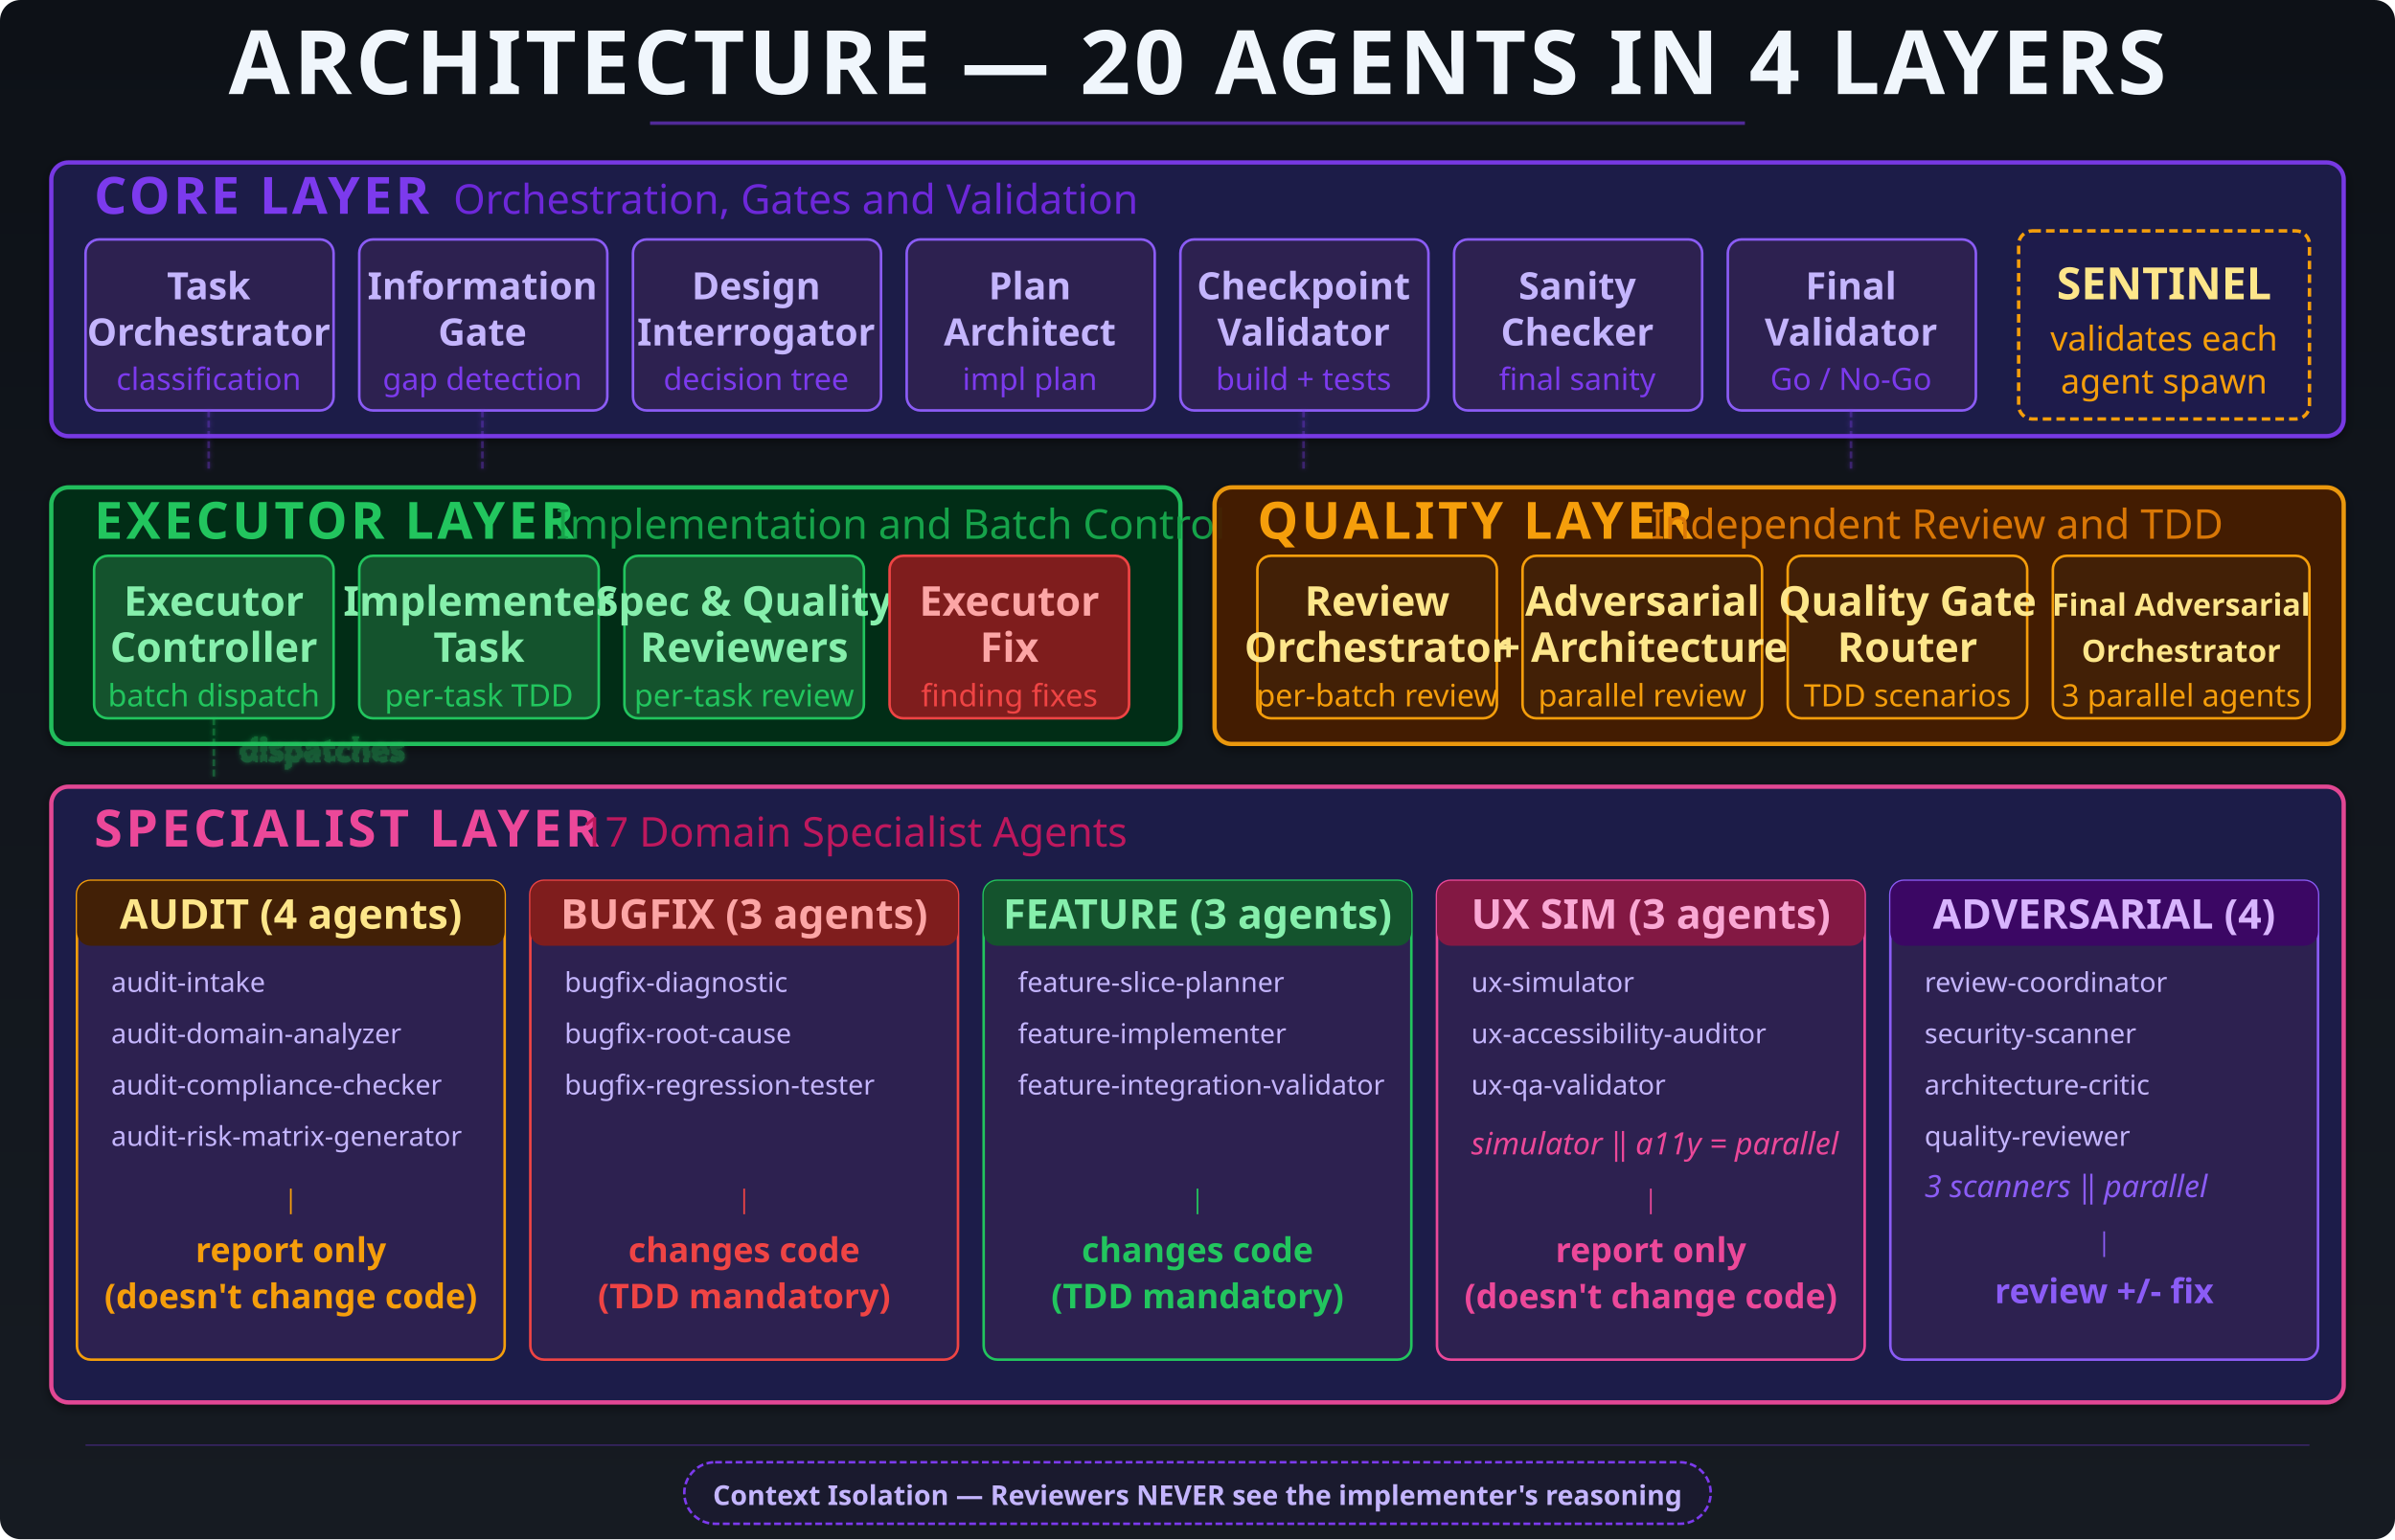
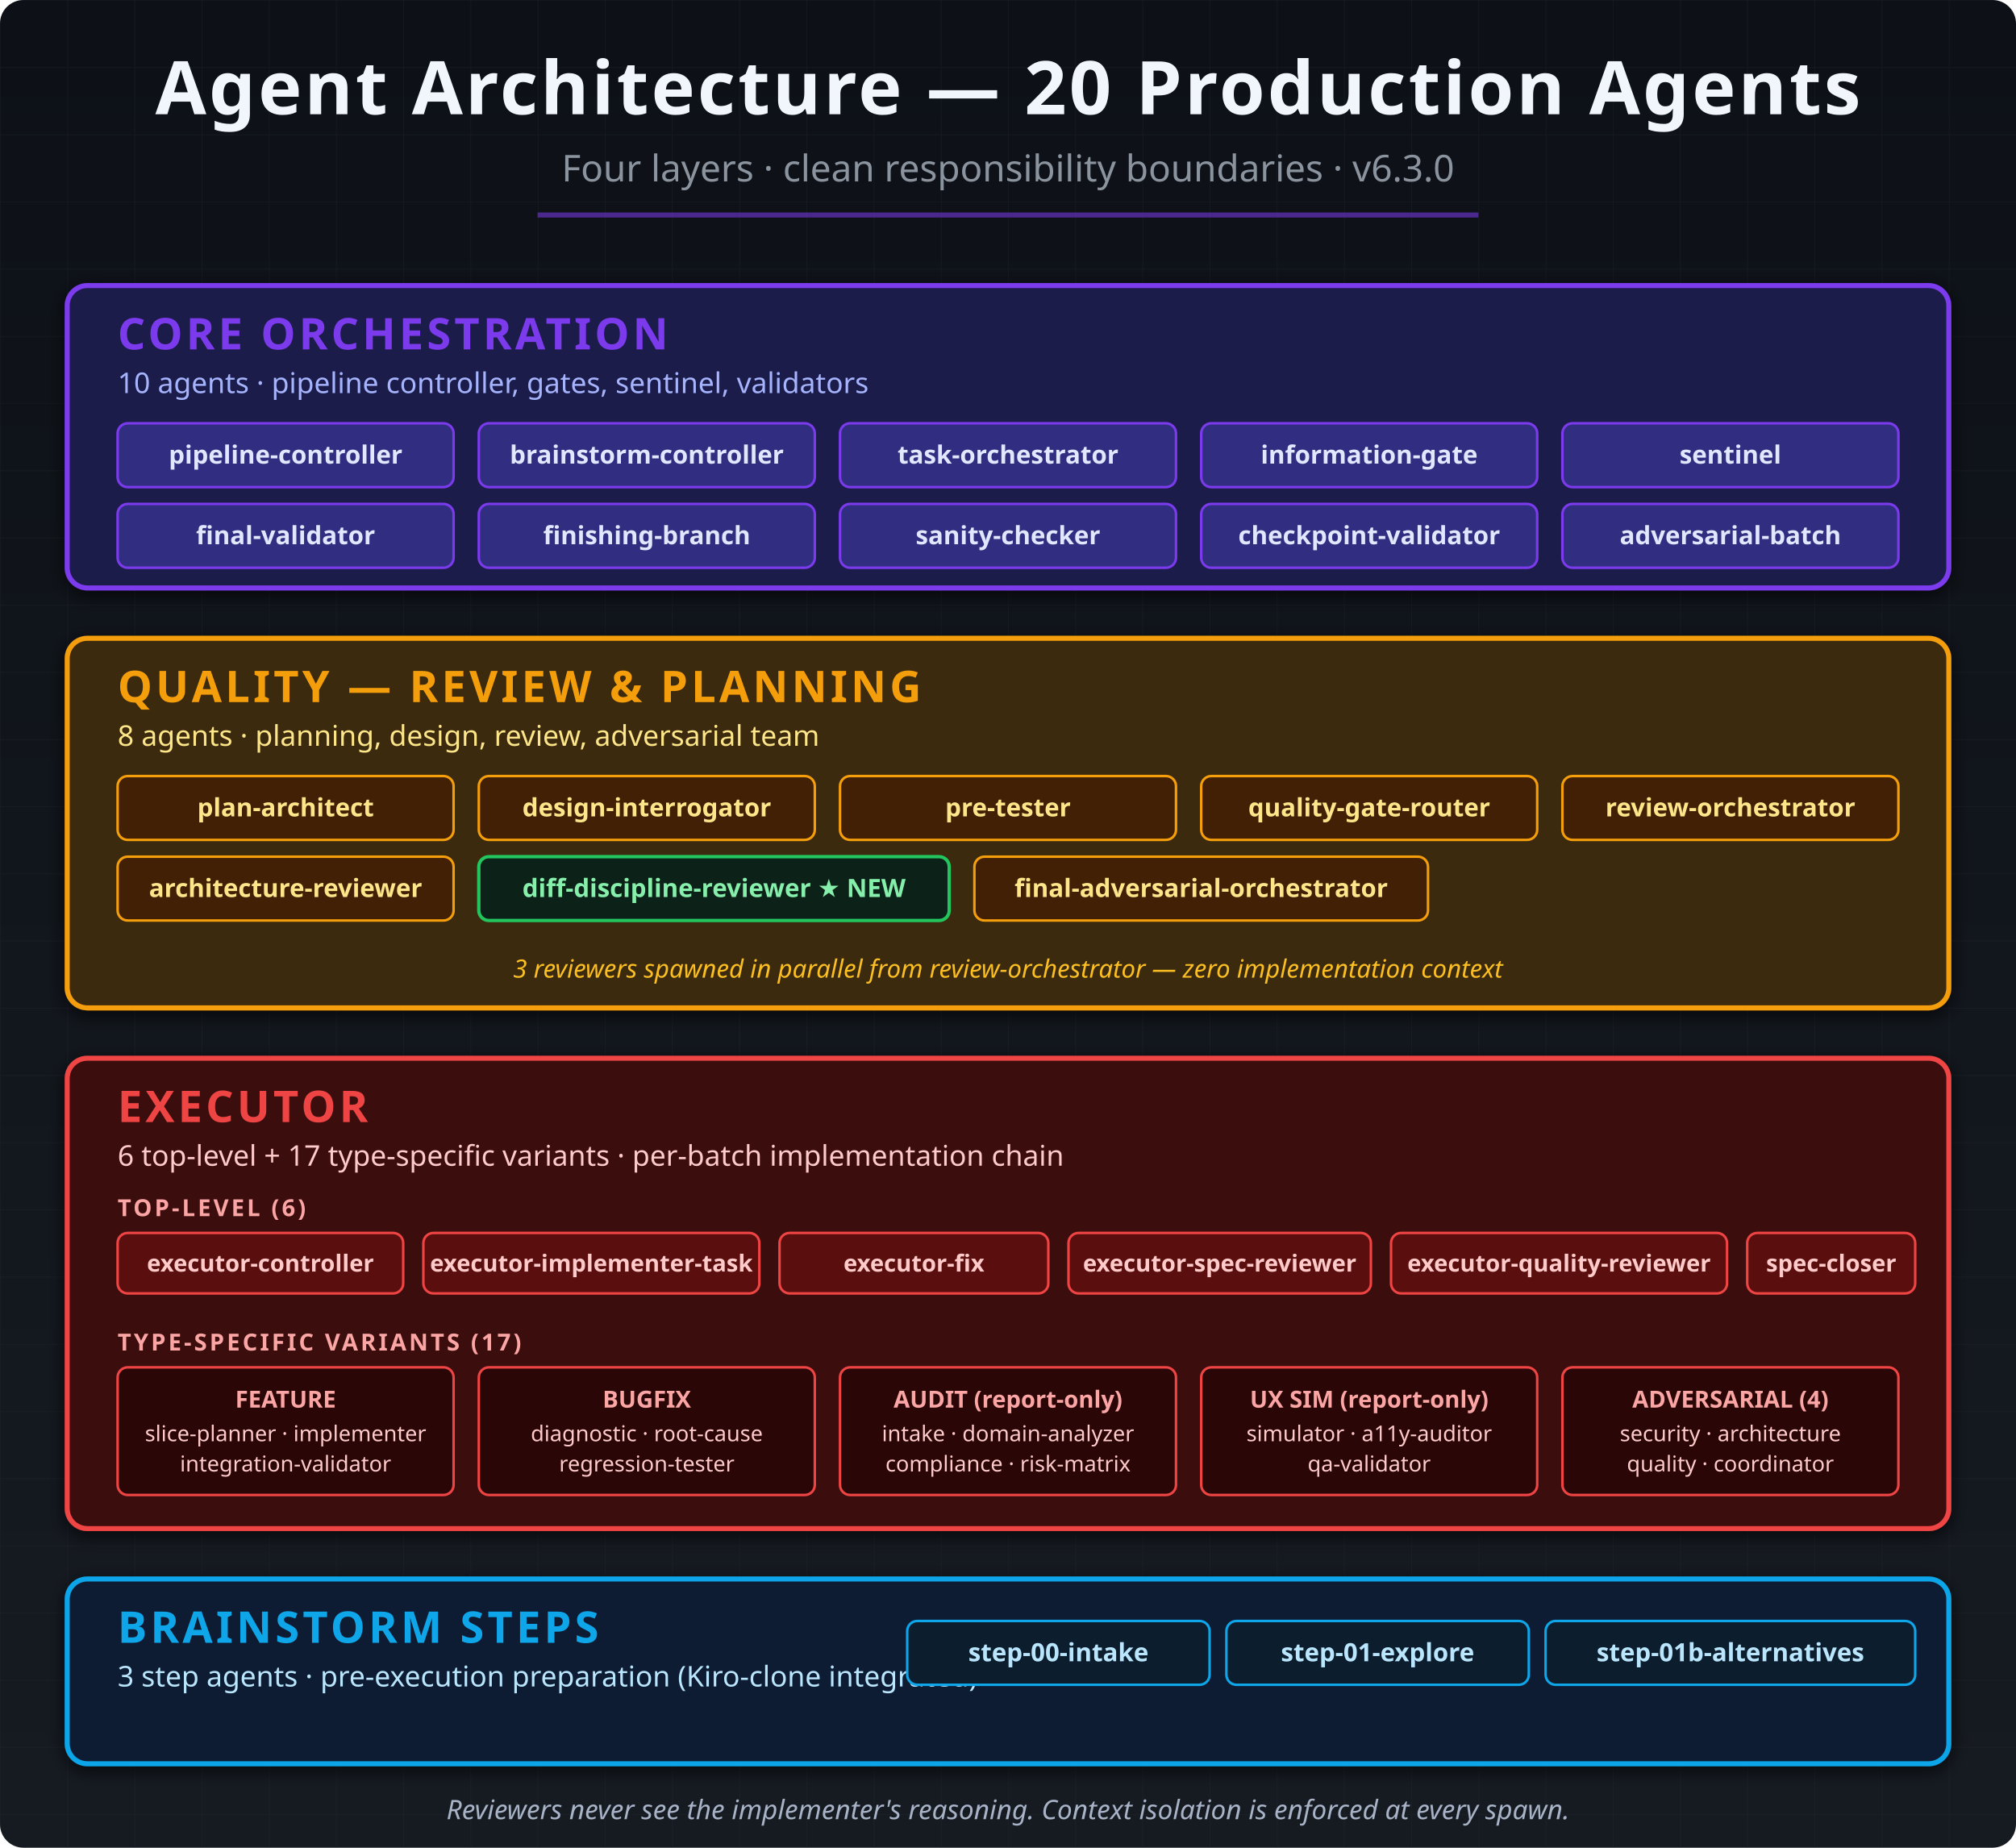
- <svg xmlns="http://www.w3.org/2000/svg" viewBox="0 0 1400 900" width="100%">
+ <svg xmlns="http://www.w3.org/2000/svg" viewBox="0 0 1200 1100" width="100%">
  <defs>
-     <linearGradient id="bg2" x1="0" y1="0" x2="0" y2="1">
+     <linearGradient id="archBg" x1="0" y1="0" x2="0" y2="1">
      <stop offset="0%" stop-color="#0d1117" />
      <stop offset="100%" stop-color="#161b22" />
    </linearGradient>
-     <filter id="s2" x="-20%" y="-20%" width="140%" height="140%">
-       <feDropShadow dx="0" dy="2" stdDeviation="3" flood-color="#000" flood-opacity="0.5" />
+     <pattern id="archGrid" width="40" height="40" patternUnits="userSpaceOnUse">
+       <path d="M 40 0 L 0 0 0 40" fill="none" stroke="#30363d" stroke-width="0.6" opacity="0.3" />
+     </pattern>
+     <filter id="archShadow" x="-20%" y="-20%" width="140%" height="140%">
+       <feDropShadow dx="0" dy="3" stdDeviation="5" flood-color="#000" flood-opacity="0.7" />
    </filter>
-     <filter id="connGlow2">
-       <feGaussianBlur stdDeviation="1.5" result="blur" />
+     <filter id="archGlow" x="-50%" y="-50%" width="200%" height="200%">
+       <feGaussianBlur stdDeviation="3" result="blur" />
      <feMerge>
        <feMergeNode in="blur" />
        <feMergeNode in="SourceGraphic" />
      </feMerge>
    </filter>
  </defs>
-   <rect width="1400" height="900" fill="url(#bg2)" rx="12" />
-   <text x="700" y="55" text-anchor="middle" fill="#f0f6fc" font-size="52" font-weight="700" letter-spacing="2" font-family="'Segoe UI',system-ui,sans-serif">ARCHITECTURE — 20 AGENTS IN 4 LAYERS</text>
-   <line x1="380" y1="72" x2="1020" y2="72" stroke="#7C3AED" stroke-width="2" opacity="0.6">
-     <animate attributeName="opacity" values="0.6;1;0.6" dur="3s" repeatCount="indefinite" />
+   <rect width="1200" height="1100" fill="url(#archBg)" rx="14" />
+   <rect width="1200" height="1100" fill="url(#archGrid)" rx="14" />
+   <text x="600" y="68" text-anchor="middle" fill="#f0f6fc" font-size="44" font-weight="800" letter-spacing="1.5" font-family="'Segoe UI',system-ui,sans-serif">Agent Architecture — 20 Production Agents</text>
+   <text x="600" y="108" text-anchor="middle" fill="#8b949e" font-size="22" font-family="'Segoe UI',system-ui,sans-serif">Four layers · clean responsibility boundaries · v6.3.0</text>
+   <line x1="320" y1="128" x2="880" y2="128" stroke="#7C3AED" stroke-width="3" opacity="0.55">
+     <animate attributeName="opacity" values="0.55;1;0.55" dur="3s" repeatCount="indefinite" />
  </line>
  <g>
-     <rect x="30" y="95" width="1340" height="160" rx="10" fill="#1e1b4b" stroke="#7C3AED" stroke-width="2.5" filter="url(#s2)" opacity="0.95">
-       <animate attributeName="stroke-width" values="2.5;3.5;2.5" dur="4s" repeatCount="indefinite" />
+     <rect x="40" y="170" width="1120" height="180" rx="12" fill="#1e1b4b" stroke="#7C3AED" stroke-width="3" filter="url(#archShadow)">
+       <animate attributeName="stroke-width" values="3;4.5;3" dur="4s" repeatCount="indefinite" />
    </rect>
-     <text x="55" y="125" fill="#7C3AED" font-size="30" font-weight="800" letter-spacing="2" font-family="'Segoe UI',system-ui,sans-serif">CORE LAYER</text>
-     <text x="265" y="125" fill="#6d28d9" font-size="24" font-family="'Segoe UI',system-ui,sans-serif">Orchestration, Gates and Validation</text>
-     <rect x="50" y="140" width="145" height="100" rx="8" fill="#2d2150" stroke="#8b5cf6" stroke-width="1.5">
-       <animate attributeName="stroke-width" values="1.5;2.5;1.5" dur="3s" begin="0s" repeatCount="indefinite" />
-     </rect>
-     <text x="122" y="175" text-anchor="middle" fill="#c4b5fd" font-size="22" font-weight="700" font-family="'Segoe UI',system-ui,sans-serif">Task</text>
-     <text x="122" y="202" text-anchor="middle" fill="#c4b5fd" font-size="22" font-weight="700" font-family="'Segoe UI',system-ui,sans-serif">Orchestrator</text>
-     <text x="122" y="228" text-anchor="middle" fill="#7c3aed" font-size="18" font-family="'Segoe UI',system-ui,sans-serif">classification</text>
-     <rect x="210" y="140" width="145" height="100" rx="8" fill="#2d2150" stroke="#8b5cf6" stroke-width="1.5">
-       <animate attributeName="stroke-width" values="1.5;2.5;1.5" dur="3s" begin="0.3s" repeatCount="indefinite" />
-     </rect>
-     <text x="282" y="175" text-anchor="middle" fill="#c4b5fd" font-size="22" font-weight="700" font-family="'Segoe UI',system-ui,sans-serif">Information</text>
-     <text x="282" y="202" text-anchor="middle" fill="#c4b5fd" font-size="22" font-weight="700" font-family="'Segoe UI',system-ui,sans-serif">Gate</text>
-     <text x="282" y="228" text-anchor="middle" fill="#7c3aed" font-size="18" font-family="'Segoe UI',system-ui,sans-serif">gap detection</text>
-     <rect x="370" y="140" width="145" height="100" rx="8" fill="#2d2150" stroke="#8b5cf6" stroke-width="1.5">
-       <animate attributeName="stroke-width" values="1.5;2.5;1.5" dur="3s" begin="0.6s" repeatCount="indefinite" />
-     </rect>
-     <text x="442" y="175" text-anchor="middle" fill="#c4b5fd" font-size="22" font-weight="700" font-family="'Segoe UI',system-ui,sans-serif">Design</text>
-     <text x="442" y="202" text-anchor="middle" fill="#c4b5fd" font-size="22" font-weight="700" font-family="'Segoe UI',system-ui,sans-serif">Interrogator</text>
-     <text x="442" y="228" text-anchor="middle" fill="#7c3aed" font-size="18" font-family="'Segoe UI',system-ui,sans-serif">decision tree</text>
-     <rect x="530" y="140" width="145" height="100" rx="8" fill="#2d2150" stroke="#8b5cf6" stroke-width="1.5">
-       <animate attributeName="stroke-width" values="1.5;2.5;1.5" dur="3s" begin="0.9s" repeatCount="indefinite" />
-     </rect>
-     <text x="602" y="175" text-anchor="middle" fill="#c4b5fd" font-size="22" font-weight="700" font-family="'Segoe UI',system-ui,sans-serif">Plan</text>
-     <text x="602" y="202" text-anchor="middle" fill="#c4b5fd" font-size="22" font-weight="700" font-family="'Segoe UI',system-ui,sans-serif">Architect</text>
-     <text x="602" y="228" text-anchor="middle" fill="#7c3aed" font-size="18" font-family="'Segoe UI',system-ui,sans-serif">impl plan</text>
-     <rect x="690" y="140" width="145" height="100" rx="8" fill="#2d2150" stroke="#8b5cf6" stroke-width="1.5">
-       <animate attributeName="stroke-width" values="1.5;2.5;1.5" dur="3s" begin="1.2s" repeatCount="indefinite" />
-     </rect>
-     <text x="762" y="175" text-anchor="middle" fill="#c4b5fd" font-size="22" font-weight="700" font-family="'Segoe UI',system-ui,sans-serif">Checkpoint</text>
-     <text x="762" y="202" text-anchor="middle" fill="#c4b5fd" font-size="22" font-weight="700" font-family="'Segoe UI',system-ui,sans-serif">Validator</text>
-     <text x="762" y="228" text-anchor="middle" fill="#7c3aed" font-size="18" font-family="'Segoe UI',system-ui,sans-serif">build + tests</text>
-     <rect x="850" y="140" width="145" height="100" rx="8" fill="#2d2150" stroke="#8b5cf6" stroke-width="1.5">
-       <animate attributeName="stroke-width" values="1.5;2.5;1.5" dur="3s" begin="1.5s" repeatCount="indefinite" />
-     </rect>
-     <text x="922" y="175" text-anchor="middle" fill="#c4b5fd" font-size="22" font-weight="700" font-family="'Segoe UI',system-ui,sans-serif">Sanity</text>
-     <text x="922" y="202" text-anchor="middle" fill="#c4b5fd" font-size="22" font-weight="700" font-family="'Segoe UI',system-ui,sans-serif">Checker</text>
-     <text x="922" y="228" text-anchor="middle" fill="#7c3aed" font-size="18" font-family="'Segoe UI',system-ui,sans-serif">final sanity</text>
-     <rect x="1010" y="140" width="145" height="100" rx="8" fill="#2d2150" stroke="#8b5cf6" stroke-width="1.5">
-       <animate attributeName="stroke-width" values="1.5;2.5;1.5" dur="3s" begin="1.8s" repeatCount="indefinite" />
-     </rect>
-     <text x="1082" y="175" text-anchor="middle" fill="#c4b5fd" font-size="22" font-weight="700" font-family="'Segoe UI',system-ui,sans-serif">Final</text>
-     <text x="1082" y="202" text-anchor="middle" fill="#c4b5fd" font-size="22" font-weight="700" font-family="'Segoe UI',system-ui,sans-serif">Validator</text>
-     <text x="1082" y="228" text-anchor="middle" fill="#7c3aed" font-size="18" font-family="'Segoe UI',system-ui,sans-serif">Go / No-Go</text>
-     <rect x="1180" y="135" width="170" height="110" rx="8" fill="#1e1b4b" stroke="#f59e0b" stroke-width="2" stroke-dasharray="5,3">
-       <animate attributeName="stroke-dashoffset" values="0;-8" dur="1s" repeatCount="indefinite" />
-       <animate attributeName="stroke-width" values="2;3;2" dur="2s" repeatCount="indefinite" />
-     </rect>
-     <text x="1265" y="175" text-anchor="middle" fill="#fde68a" font-size="26" font-weight="800" font-family="'Segoe UI',system-ui,sans-serif">SENTINEL</text>
-     <text x="1265" y="205" text-anchor="middle" fill="#f59e0b" font-size="20" font-family="'Segoe UI',system-ui,sans-serif">validates each</text>
-     <text x="1265" y="230" text-anchor="middle" fill="#f59e0b" font-size="20" font-family="'Segoe UI',system-ui,sans-serif">agent spawn</text>
-   </g>
-   <g stroke="#7C3AED" stroke-width="1.5" stroke-dasharray="4,2" opacity="0.4" filter="url(#connGlow2)">
-     <line x1="122" y1="240" x2="122" y2="275">
-       <animate attributeName="stroke-dashoffset" values="0;-6" dur="0.5s" repeatCount="indefinite" />
-     </line>
-     <line x1="282" y1="240" x2="282" y2="275">
-       <animate attributeName="stroke-dashoffset" values="0;-6" dur="0.5s" begin="0.1s" repeatCount="indefinite" />
-     </line>
-     <line x1="762" y1="240" x2="762" y2="275">
-       <animate attributeName="stroke-dashoffset" values="0;-6" dur="0.5s" begin="0.2s" repeatCount="indefinite" />
-     </line>
-     <line x1="1082" y1="240" x2="1082" y2="275">
-       <animate attributeName="stroke-dashoffset" values="0;-6" dur="0.5s" begin="0.3s" repeatCount="indefinite" />
-     </line>
+     <text x="70" y="208" fill="#7C3AED" font-size="26" font-weight="800" letter-spacing="2" font-family="'Segoe UI',system-ui,sans-serif">CORE ORCHESTRATION</text>
+     <text x="70" y="234" fill="#a5b4fc" font-size="17" font-family="'Segoe UI',system-ui,sans-serif">10 agents · pipeline controller, gates, sentinel, validators</text>
+     <rect x="70" y="252" width="200" height="38" rx="6" fill="#312e81" stroke="#7C3AED" stroke-width="1.5" />
+     <text x="170" y="276" text-anchor="middle" fill="#e0e7ff" font-size="15" font-weight="700" font-family="'Segoe UI',system-ui,sans-serif">pipeline-controller</text>
+     <rect x="285" y="252" width="200" height="38" rx="6" fill="#312e81" stroke="#7C3AED" stroke-width="1.5" />
+     <text x="385" y="276" text-anchor="middle" fill="#e0e7ff" font-size="15" font-weight="700" font-family="'Segoe UI',system-ui,sans-serif">brainstorm-controller</text>
+     <rect x="500" y="252" width="200" height="38" rx="6" fill="#312e81" stroke="#7C3AED" stroke-width="1.5" />
+     <text x="600" y="276" text-anchor="middle" fill="#e0e7ff" font-size="15" font-weight="700" font-family="'Segoe UI',system-ui,sans-serif">task-orchestrator</text>
+     <rect x="715" y="252" width="200" height="38" rx="6" fill="#312e81" stroke="#7C3AED" stroke-width="1.5" />
+     <text x="815" y="276" text-anchor="middle" fill="#e0e7ff" font-size="15" font-weight="700" font-family="'Segoe UI',system-ui,sans-serif">information-gate</text>
+     <rect x="930" y="252" width="200" height="38" rx="6" fill="#312e81" stroke="#7C3AED" stroke-width="1.5" />
+     <text x="1030" y="276" text-anchor="middle" fill="#e0e7ff" font-size="15" font-weight="700" font-family="'Segoe UI',system-ui,sans-serif">sentinel</text>
+     <rect x="70" y="300" width="200" height="38" rx="6" fill="#312e81" stroke="#7C3AED" stroke-width="1.5" />
+     <text x="170" y="324" text-anchor="middle" fill="#e0e7ff" font-size="15" font-weight="700" font-family="'Segoe UI',system-ui,sans-serif">final-validator</text>
+     <rect x="285" y="300" width="200" height="38" rx="6" fill="#312e81" stroke="#7C3AED" stroke-width="1.5" />
+     <text x="385" y="324" text-anchor="middle" fill="#e0e7ff" font-size="15" font-weight="700" font-family="'Segoe UI',system-ui,sans-serif">finishing-branch</text>
+     <rect x="500" y="300" width="200" height="38" rx="6" fill="#312e81" stroke="#7C3AED" stroke-width="1.5" />
+     <text x="600" y="324" text-anchor="middle" fill="#e0e7ff" font-size="15" font-weight="700" font-family="'Segoe UI',system-ui,sans-serif">sanity-checker</text>
+     <rect x="715" y="300" width="200" height="38" rx="6" fill="#312e81" stroke="#7C3AED" stroke-width="1.5" />
+     <text x="815" y="324" text-anchor="middle" fill="#e0e7ff" font-size="15" font-weight="700" font-family="'Segoe UI',system-ui,sans-serif">checkpoint-validator</text>
+     <rect x="930" y="300" width="200" height="38" rx="6" fill="#312e81" stroke="#7C3AED" stroke-width="1.5" />
+     <text x="1030" y="324" text-anchor="middle" fill="#e0e7ff" font-size="15" font-weight="700" font-family="'Segoe UI',system-ui,sans-serif">adversarial-batch</text>
  </g>
  <g>
-     <rect x="30" y="285" width="660" height="150" rx="10" fill="#052e16" stroke="#22C55E" stroke-width="2.5" filter="url(#s2)" opacity="0.95">
-       <animate attributeName="stroke-width" values="2.5;3.5;2.5" dur="4s" begin="1s" repeatCount="indefinite" />
+     <rect x="40" y="380" width="1120" height="220" rx="12" fill="#3a2a0e" stroke="#F59E0B" stroke-width="3" filter="url(#archShadow)">
+       <animate attributeName="stroke-width" values="3;4.5;3" dur="4s" begin="1s" repeatCount="indefinite" />
    </rect>
-     <text x="55" y="315" fill="#22C55E" font-size="30" font-weight="800" letter-spacing="2" font-family="'Segoe UI',system-ui,sans-serif">EXECUTOR LAYER</text>
-     <text x="325" y="315" fill="#16a34a" font-size="24" font-family="'Segoe UI',system-ui,sans-serif">Implementation and Batch Control</text>
-     <rect x="55" y="325" width="140" height="95" rx="8" fill="#14532d" stroke="#22C55E" stroke-width="1.5">
-       <animate attributeName="stroke-width" values="1.5;2.5;1.5" dur="3s" begin="1.2s" repeatCount="indefinite" />
+     <text x="70" y="418" fill="#F59E0B" font-size="26" font-weight="800" letter-spacing="2" font-family="'Segoe UI',system-ui,sans-serif">QUALITY — REVIEW &amp; PLANNING</text>
+     <text x="70" y="444" fill="#fde68a" font-size="17" font-family="'Segoe UI',system-ui,sans-serif">8 agents · planning, design, review, adversarial team</text>
+     <rect x="70" y="462" width="200" height="38" rx="6" fill="#422006" stroke="#F59E0B" stroke-width="1.5" />
+     <text x="170" y="486" text-anchor="middle" fill="#fde68a" font-size="15" font-weight="700" font-family="'Segoe UI',system-ui,sans-serif">plan-architect</text>
+     <rect x="285" y="462" width="200" height="38" rx="6" fill="#422006" stroke="#F59E0B" stroke-width="1.5" />
+     <text x="385" y="486" text-anchor="middle" fill="#fde68a" font-size="15" font-weight="700" font-family="'Segoe UI',system-ui,sans-serif">design-interrogator</text>
+     <rect x="500" y="462" width="200" height="38" rx="6" fill="#422006" stroke="#F59E0B" stroke-width="1.5" />
+     <text x="600" y="486" text-anchor="middle" fill="#fde68a" font-size="15" font-weight="700" font-family="'Segoe UI',system-ui,sans-serif">pre-tester</text>
+     <rect x="715" y="462" width="200" height="38" rx="6" fill="#422006" stroke="#F59E0B" stroke-width="1.5" />
+     <text x="815" y="486" text-anchor="middle" fill="#fde68a" font-size="15" font-weight="700" font-family="'Segoe UI',system-ui,sans-serif">quality-gate-router</text>
+     <rect x="930" y="462" width="200" height="38" rx="6" fill="#422006" stroke="#F59E0B" stroke-width="1.5" />
+     <text x="1030" y="486" text-anchor="middle" fill="#fde68a" font-size="15" font-weight="700" font-family="'Segoe UI',system-ui,sans-serif">review-orchestrator</text>
+     <rect x="70" y="510" width="200" height="38" rx="6" fill="#422006" stroke="#F59E0B" stroke-width="1.5" />
+     <text x="170" y="534" text-anchor="middle" fill="#fde68a" font-size="15" font-weight="700" font-family="'Segoe UI',system-ui,sans-serif">architecture-reviewer</text>
+     <rect x="285" y="510" width="280" height="38" rx="6" fill="#0c2117" stroke="#22C55E" stroke-width="2">
+       <animate attributeName="stroke-width" values="2;3.5;2" dur="3s" repeatCount="indefinite" />
    </rect>
-     <text x="125" y="360" text-anchor="middle" fill="#86efac" font-size="24" font-weight="700" font-family="'Segoe UI',system-ui,sans-serif">Executor</text>
-     <text x="125" y="387" text-anchor="middle" fill="#86efac" font-size="24" font-weight="700" font-family="'Segoe UI',system-ui,sans-serif">Controller</text>
-     <text x="125" y="413" text-anchor="middle" fill="#22c55e" font-size="18" font-family="'Segoe UI',system-ui,sans-serif">batch dispatch</text>
-     <rect x="210" y="325" width="140" height="95" rx="8" fill="#14532d" stroke="#22C55E" stroke-width="1.5">
-       <animate attributeName="stroke-width" values="1.5;2.5;1.5" dur="3s" begin="1.5s" repeatCount="indefinite" />
-     </rect>
-     <text x="280" y="360" text-anchor="middle" fill="#86efac" font-size="24" font-weight="700" font-family="'Segoe UI',system-ui,sans-serif">Implementer</text>
-     <text x="280" y="387" text-anchor="middle" fill="#86efac" font-size="24" font-weight="700" font-family="'Segoe UI',system-ui,sans-serif">Task</text>
-     <text x="280" y="413" text-anchor="middle" fill="#22c55e" font-size="18" font-family="'Segoe UI',system-ui,sans-serif">per-task TDD</text>
-     <rect x="365" y="325" width="140" height="95" rx="8" fill="#14532d" stroke="#22C55E" stroke-width="1.5">
-       <animate attributeName="stroke-width" values="1.5;2.5;1.5" dur="3s" begin="1.8s" repeatCount="indefinite" />
-     </rect>
-     <text x="435" y="360" text-anchor="middle" fill="#86efac" font-size="24" font-weight="700" font-family="'Segoe UI',system-ui,sans-serif">Spec &amp; Quality</text>
-     <text x="435" y="387" text-anchor="middle" fill="#86efac" font-size="24" font-weight="700" font-family="'Segoe UI',system-ui,sans-serif">Reviewers</text>
-     <text x="435" y="413" text-anchor="middle" fill="#22c55e" font-size="18" font-family="'Segoe UI',system-ui,sans-serif">per-task review</text>
-     <rect x="520" y="325" width="140" height="95" rx="8" fill="#7f1d1d" stroke="#EF4444" stroke-width="1.5">
-       <animate attributeName="stroke-width" values="1.5;2.5;1.5" dur="3s" begin="2.1s" repeatCount="indefinite" />
-     </rect>
-     <text x="590" y="360" text-anchor="middle" fill="#fca5a5" font-size="24" font-weight="700" font-family="'Segoe UI',system-ui,sans-serif">Executor</text>
-     <text x="590" y="387" text-anchor="middle" fill="#fca5a5" font-size="24" font-weight="700" font-family="'Segoe UI',system-ui,sans-serif">Fix</text>
-     <text x="590" y="413" text-anchor="middle" fill="#ef4444" font-size="18" font-family="'Segoe UI',system-ui,sans-serif">finding fixes</text>
+     <text x="425" y="534" text-anchor="middle" fill="#86EFAC" font-size="15" font-weight="700" font-family="'Segoe UI',system-ui,sans-serif">diff-discipline-reviewer ★ NEW</text>
+     <rect x="580" y="510" width="270" height="38" rx="6" fill="#422006" stroke="#F59E0B" stroke-width="1.5" />
+     <text x="715" y="534" text-anchor="middle" fill="#fde68a" font-size="15" font-weight="700" font-family="'Segoe UI',system-ui,sans-serif">final-adversarial-orchestrator</text>
+     <text x="600" y="582" text-anchor="middle" fill="#fbbf24" font-size="15" font-style="italic" font-family="'Segoe UI',system-ui,sans-serif">3 reviewers spawned in parallel from review-orchestrator — zero implementation context</text>
  </g>
  <g>
-     <rect x="710" y="285" width="660" height="150" rx="10" fill="#451a03" stroke="#f59e0b" stroke-width="2.5" filter="url(#s2)" opacity="0.95">
-       <animate attributeName="stroke-width" values="2.5;3.5;2.5" dur="4s" begin="2s" repeatCount="indefinite" />
+     <rect x="40" y="630" width="1120" height="280" rx="12" fill="#3b0a0a" stroke="#EF4444" stroke-width="3" filter="url(#archShadow)">
+       <animate attributeName="stroke-width" values="3;4.5;3" dur="4s" begin="2s" repeatCount="indefinite" />
    </rect>
-     <text x="735" y="315" fill="#f59e0b" font-size="30" font-weight="800" letter-spacing="2" font-family="'Segoe UI',system-ui,sans-serif">QUALITY LAYER</text>
-     <text x="965" y="315" fill="#d97706" font-size="24" font-family="'Segoe UI',system-ui,sans-serif">Independent Review and TDD</text>
-     <rect x="735" y="325" width="140" height="95" rx="8" fill="#422006" stroke="#f59e0b" stroke-width="1.5">
-       <animate attributeName="stroke-width" values="1.5;2.5;1.5" dur="3s" begin="2.2s" repeatCount="indefinite" />
-     </rect>
-     <text x="805" y="360" text-anchor="middle" fill="#fde68a" font-size="24" font-weight="700" font-family="'Segoe UI',system-ui,sans-serif">Review</text>
-     <text x="805" y="387" text-anchor="middle" fill="#fde68a" font-size="24" font-weight="700" font-family="'Segoe UI',system-ui,sans-serif">Orchestrator</text>
-     <text x="805" y="413" text-anchor="middle" fill="#f59e0b" font-size="18" font-family="'Segoe UI',system-ui,sans-serif">per-batch review</text>
-     <rect x="890" y="325" width="140" height="95" rx="8" fill="#422006" stroke="#f59e0b" stroke-width="1.5">
-       <animate attributeName="stroke-width" values="1.5;2.5;1.5" dur="3s" begin="2.5s" repeatCount="indefinite" />
-     </rect>
-     <text x="960" y="360" text-anchor="middle" fill="#fde68a" font-size="24" font-weight="700" font-family="'Segoe UI',system-ui,sans-serif">Adversarial</text>
-     <text x="960" y="387" text-anchor="middle" fill="#fde68a" font-size="24" font-weight="700" font-family="'Segoe UI',system-ui,sans-serif">+ Architecture</text>
-     <text x="960" y="413" text-anchor="middle" fill="#f59e0b" font-size="18" font-family="'Segoe UI',system-ui,sans-serif">parallel review</text>
-     <rect x="1045" y="325" width="140" height="95" rx="8" fill="#422006" stroke="#f59e0b" stroke-width="1.5">
-       <animate attributeName="stroke-width" values="1.5;2.5;1.5" dur="3s" begin="2.8s" repeatCount="indefinite" />
-     </rect>
-     <text x="1115" y="360" text-anchor="middle" fill="#fde68a" font-size="24" font-weight="700" font-family="'Segoe UI',system-ui,sans-serif">Quality Gate</text>
-     <text x="1115" y="387" text-anchor="middle" fill="#fde68a" font-size="24" font-weight="700" font-family="'Segoe UI',system-ui,sans-serif">Router</text>
-     <text x="1115" y="413" text-anchor="middle" fill="#f59e0b" font-size="18" font-family="'Segoe UI',system-ui,sans-serif">TDD scenarios</text>
-     <rect x="1200" y="325" width="150" height="95" rx="8" fill="#422006" stroke="#f59e0b" stroke-width="1.5">
-       <animate attributeName="stroke-width" values="1.5;2.5;1.5" dur="3s" begin="3.1s" repeatCount="indefinite" />
-     </rect>
-     <text x="1275" y="360" text-anchor="middle" fill="#fde68a" font-size="18" font-weight="700" font-family="'Segoe UI',system-ui,sans-serif">Final Adversarial</text>
-     <text x="1275" y="387" text-anchor="middle" fill="#fde68a" font-size="18" font-weight="700" font-family="'Segoe UI',system-ui,sans-serif">Orchestrator</text>
-     <text x="1275" y="413" text-anchor="middle" fill="#f59e0b" font-size="18" font-family="'Segoe UI',system-ui,sans-serif">3 parallel agents</text>
-   </g>
-   <g stroke="#22C55E" stroke-width="1.5" stroke-dasharray="4,2" opacity="0.4" filter="url(#connGlow2)">
-     <line x1="125" y1="420" x2="125" y2="455">
-       <animate attributeName="stroke-dashoffset" values="0;-6" dur="0.5s" repeatCount="indefinite" />
-     </line>
-     <text x="140" y="445" fill="#22C55E" font-size="18" font-weight="600" font-family="'Segoe UI',system-ui,sans-serif">dispatches</text>
+     <text x="70" y="668" fill="#EF4444" font-size="26" font-weight="800" letter-spacing="2" font-family="'Segoe UI',system-ui,sans-serif">EXECUTOR</text>
+     <text x="70" y="694" fill="#fecaca" font-size="17" font-family="'Segoe UI',system-ui,sans-serif">6 top-level + 17 type-specific variants · per-batch implementation chain</text>
+     <text x="70" y="724" fill="#FCA5A5" font-size="14" font-weight="700" letter-spacing="1.5" font-family="'Segoe UI',system-ui,sans-serif">TOP-LEVEL (6)</text>
+     <rect x="70" y="734" width="170" height="36" rx="6" fill="#5b0e0e" stroke="#EF4444" stroke-width="1.5" />
+     <text x="155" y="757" text-anchor="middle" fill="#fecaca" font-size="14" font-weight="700" font-family="'Segoe UI',system-ui,sans-serif">executor-controller</text>
+     <rect x="252" y="734" width="200" height="36" rx="6" fill="#5b0e0e" stroke="#EF4444" stroke-width="1.5" />
+     <text x="352" y="757" text-anchor="middle" fill="#fecaca" font-size="14" font-weight="700" font-family="'Segoe UI',system-ui,sans-serif">executor-implementer-task</text>
+     <rect x="464" y="734" width="160" height="36" rx="6" fill="#5b0e0e" stroke="#EF4444" stroke-width="1.5" />
+     <text x="544" y="757" text-anchor="middle" fill="#fecaca" font-size="14" font-weight="700" font-family="'Segoe UI',system-ui,sans-serif">executor-fix</text>
+     <rect x="636" y="734" width="180" height="36" rx="6" fill="#5b0e0e" stroke="#EF4444" stroke-width="1.5" />
+     <text x="726" y="757" text-anchor="middle" fill="#fecaca" font-size="14" font-weight="700" font-family="'Segoe UI',system-ui,sans-serif">executor-spec-reviewer</text>
+     <rect x="828" y="734" width="200" height="36" rx="6" fill="#5b0e0e" stroke="#EF4444" stroke-width="1.5" />
+     <text x="928" y="757" text-anchor="middle" fill="#fecaca" font-size="14" font-weight="700" font-family="'Segoe UI',system-ui,sans-serif">executor-quality-reviewer</text>
+     <rect x="1040" y="734" width="100" height="36" rx="6" fill="#5b0e0e" stroke="#EF4444" stroke-width="1.5" />
+     <text x="1090" y="757" text-anchor="middle" fill="#fecaca" font-size="14" font-weight="700" font-family="'Segoe UI',system-ui,sans-serif">spec-closer</text>
+     <text x="70" y="804" fill="#FCA5A5" font-size="14" font-weight="700" letter-spacing="1.5" font-family="'Segoe UI',system-ui,sans-serif">TYPE-SPECIFIC VARIANTS (17)</text>
+     <rect x="70" y="814" width="200" height="76" rx="6" fill="#2a0606" stroke="#EF4444" stroke-width="1.5" />
+     <text x="170" y="838" text-anchor="middle" fill="#FCA5A5" font-size="14" font-weight="800" font-family="'Segoe UI',system-ui,sans-serif">FEATURE</text>
+     <text x="170" y="858" text-anchor="middle" fill="#fecaca" font-size="13" font-family="'Segoe UI',system-ui,sans-serif">slice-planner · implementer</text>
+     <text x="170" y="876" text-anchor="middle" fill="#fecaca" font-size="13" font-family="'Segoe UI',system-ui,sans-serif">integration-validator</text>
+     <rect x="285" y="814" width="200" height="76" rx="6" fill="#2a0606" stroke="#EF4444" stroke-width="1.5" />
+     <text x="385" y="838" text-anchor="middle" fill="#FCA5A5" font-size="14" font-weight="800" font-family="'Segoe UI',system-ui,sans-serif">BUGFIX</text>
+     <text x="385" y="858" text-anchor="middle" fill="#fecaca" font-size="13" font-family="'Segoe UI',system-ui,sans-serif">diagnostic · root-cause</text>
+     <text x="385" y="876" text-anchor="middle" fill="#fecaca" font-size="13" font-family="'Segoe UI',system-ui,sans-serif">regression-tester</text>
+     <rect x="500" y="814" width="200" height="76" rx="6" fill="#2a0606" stroke="#EF4444" stroke-width="1.5" />
+     <text x="600" y="838" text-anchor="middle" fill="#FCA5A5" font-size="14" font-weight="800" font-family="'Segoe UI',system-ui,sans-serif">AUDIT (report-only)</text>
+     <text x="600" y="858" text-anchor="middle" fill="#fecaca" font-size="13" font-family="'Segoe UI',system-ui,sans-serif">intake · domain-analyzer</text>
+     <text x="600" y="876" text-anchor="middle" fill="#fecaca" font-size="13" font-family="'Segoe UI',system-ui,sans-serif">compliance · risk-matrix</text>
+     <rect x="715" y="814" width="200" height="76" rx="6" fill="#2a0606" stroke="#EF4444" stroke-width="1.5" />
+     <text x="815" y="838" text-anchor="middle" fill="#FCA5A5" font-size="14" font-weight="800" font-family="'Segoe UI',system-ui,sans-serif">UX SIM (report-only)</text>
+     <text x="815" y="858" text-anchor="middle" fill="#fecaca" font-size="13" font-family="'Segoe UI',system-ui,sans-serif">simulator · a11y-auditor</text>
+     <text x="815" y="876" text-anchor="middle" fill="#fecaca" font-size="13" font-family="'Segoe UI',system-ui,sans-serif">qa-validator</text>
+     <rect x="930" y="814" width="200" height="76" rx="6" fill="#2a0606" stroke="#EF4444" stroke-width="1.5" />
+     <text x="1030" y="838" text-anchor="middle" fill="#FCA5A5" font-size="14" font-weight="800" font-family="'Segoe UI',system-ui,sans-serif">ADVERSARIAL (4)</text>
+     <text x="1030" y="858" text-anchor="middle" fill="#fecaca" font-size="13" font-family="'Segoe UI',system-ui,sans-serif">security · architecture</text>
+     <text x="1030" y="876" text-anchor="middle" fill="#fecaca" font-size="13" font-family="'Segoe UI',system-ui,sans-serif">quality · coordinator</text>
  </g>
  <g>
-     <rect x="30" y="460" width="1340" height="360" rx="10" fill="#1e1b4b" stroke="#ec4899" stroke-width="2.5" filter="url(#s2)" opacity="0.95">
-       <animate attributeName="stroke-width" values="2.5;3.5;2.5" dur="4s" begin="3s" repeatCount="indefinite" />
+     <rect x="40" y="940" width="1120" height="110" rx="12" fill="#0e1f33" stroke="#0EA5E9" stroke-width="3" filter="url(#archShadow)">
+       <animate attributeName="stroke-width" values="3;4.5;3" dur="4s" begin="3s" repeatCount="indefinite" />
    </rect>
-     <text x="55" y="495" fill="#ec4899" font-size="30" font-weight="800" letter-spacing="2" font-family="'Segoe UI',system-ui,sans-serif">SPECIALIST LAYER</text>
-     <text x="340" y="495" fill="#be185d" font-size="24" font-family="'Segoe UI',system-ui,sans-serif">17 Domain Specialist Agents</text>
-     <rect x="45" y="515" width="250" height="280" rx="8" fill="#2d2150" stroke="#f59e0b" stroke-width="1.5">
-       <animate attributeName="stroke-width" values="1.5;2.5;1.5" dur="3s" begin="3.2s" repeatCount="indefinite" />
-     </rect>
-     <rect x="45" y="515" width="250" height="38" rx="8" fill="#422006" />
-     <text x="170" y="543" text-anchor="middle" fill="#fde68a" font-size="24" font-weight="700" font-family="'Segoe UI',system-ui,sans-serif">AUDIT (4 agents)</text>
-     <text x="65" y="580" fill="#c4b5fd" font-size="16" font-family="'Segoe UI',system-ui,sans-serif">audit-intake</text>
-     <text x="65" y="610" fill="#c4b5fd" font-size="16" font-family="'Segoe UI',system-ui,sans-serif">audit-domain-analyzer</text>
-     <text x="65" y="640" fill="#c4b5fd" font-size="16" font-family="'Segoe UI',system-ui,sans-serif">audit-compliance-checker</text>
-     <text x="65" y="670" fill="#c4b5fd" font-size="16" font-family="'Segoe UI',system-ui,sans-serif">audit-risk-matrix-generator</text>
-     <line x1="170" y1="695" x2="170" y2="710" stroke="#f59e0b" stroke-width="1" />
-     <text x="170" y="738" text-anchor="middle" fill="#f59e0b" font-size="20" font-weight="600" font-family="'Segoe UI',system-ui,sans-serif">report only</text>
-     <text x="170" y="765" text-anchor="middle" fill="#f59e0b" font-size="20" font-weight="600" font-family="'Segoe UI',system-ui,sans-serif">(doesn't change code)</text>
-     <rect x="310" y="515" width="250" height="280" rx="8" fill="#2d2150" stroke="#ef4444" stroke-width="1.5">
-       <animate attributeName="stroke-width" values="1.5;2.5;1.5" dur="3s" begin="3.5s" repeatCount="indefinite" />
-     </rect>
-     <rect x="310" y="515" width="250" height="38" rx="8" fill="#7f1d1d" />
-     <text x="435" y="543" text-anchor="middle" fill="#fca5a5" font-size="24" font-weight="700" font-family="'Segoe UI',system-ui,sans-serif">BUGFIX (3 agents)</text>
-     <text x="330" y="580" fill="#c4b5fd" font-size="16" font-family="'Segoe UI',system-ui,sans-serif">bugfix-diagnostic</text>
-     <text x="330" y="610" fill="#c4b5fd" font-size="16" font-family="'Segoe UI',system-ui,sans-serif">bugfix-root-cause</text>
-     <text x="330" y="640" fill="#c4b5fd" font-size="16" font-family="'Segoe UI',system-ui,sans-serif">bugfix-regression-tester</text>
-     <line x1="435" y1="695" x2="435" y2="710" stroke="#ef4444" stroke-width="1" />
-     <text x="435" y="738" text-anchor="middle" fill="#ef4444" font-size="20" font-weight="600" font-family="'Segoe UI',system-ui,sans-serif">changes code</text>
-     <text x="435" y="765" text-anchor="middle" fill="#ef4444" font-size="20" font-weight="600" font-family="'Segoe UI',system-ui,sans-serif">(TDD mandatory)</text>
-     <rect x="575" y="515" width="250" height="280" rx="8" fill="#2d2150" stroke="#22C55E" stroke-width="1.5">
-       <animate attributeName="stroke-width" values="1.5;2.5;1.5" dur="3s" begin="3.8s" repeatCount="indefinite" />
-     </rect>
-     <rect x="575" y="515" width="250" height="38" rx="8" fill="#14532d" />
-     <text x="700" y="543" text-anchor="middle" fill="#86efac" font-size="24" font-weight="700" font-family="'Segoe UI',system-ui,sans-serif">FEATURE (3 agents)</text>
-     <text x="595" y="580" fill="#c4b5fd" font-size="16" font-family="'Segoe UI',system-ui,sans-serif">feature-slice-planner</text>
-     <text x="595" y="610" fill="#c4b5fd" font-size="16" font-family="'Segoe UI',system-ui,sans-serif">feature-implementer</text>
-     <text x="595" y="640" fill="#c4b5fd" font-size="16" font-family="'Segoe UI',system-ui,sans-serif">feature-integration-validator</text>
-     <line x1="700" y1="695" x2="700" y2="710" stroke="#22C55E" stroke-width="1" />
-     <text x="700" y="738" text-anchor="middle" fill="#22C55E" font-size="20" font-weight="600" font-family="'Segoe UI',system-ui,sans-serif">changes code</text>
-     <text x="700" y="765" text-anchor="middle" fill="#22C55E" font-size="20" font-weight="600" font-family="'Segoe UI',system-ui,sans-serif">(TDD mandatory)</text>
-     <rect x="840" y="515" width="250" height="280" rx="8" fill="#2d2150" stroke="#ec4899" stroke-width="1.5">
-       <animate attributeName="stroke-width" values="1.5;2.5;1.5" dur="3s" begin="4.1s" repeatCount="indefinite" />
-     </rect>
-     <rect x="840" y="515" width="250" height="38" rx="8" fill="#831843" />
-     <text x="965" y="543" text-anchor="middle" fill="#f9a8d4" font-size="24" font-weight="700" font-family="'Segoe UI',system-ui,sans-serif">UX SIM (3 agents)</text>
-     <text x="860" y="580" fill="#c4b5fd" font-size="16" font-family="'Segoe UI',system-ui,sans-serif">ux-simulator</text>
-     <text x="860" y="610" fill="#c4b5fd" font-size="16" font-family="'Segoe UI',system-ui,sans-serif">ux-accessibility-auditor</text>
-     <text x="860" y="640" fill="#c4b5fd" font-size="16" font-family="'Segoe UI',system-ui,sans-serif">ux-qa-validator</text>
-     <text x="860" y="675" fill="#ec4899" font-size="18" font-style="italic" font-family="'Segoe UI',system-ui,sans-serif">simulator ‖ a11y = parallel</text>
-     <line x1="965" y1="695" x2="965" y2="710" stroke="#ec4899" stroke-width="1" />
-     <text x="965" y="738" text-anchor="middle" fill="#ec4899" font-size="20" font-weight="600" font-family="'Segoe UI',system-ui,sans-serif">report only</text>
-     <text x="965" y="765" text-anchor="middle" fill="#ec4899" font-size="20" font-weight="600" font-family="'Segoe UI',system-ui,sans-serif">(doesn't change code)</text>
-     <rect x="1105" y="515" width="250" height="280" rx="8" fill="#2d2150" stroke="#8b5cf6" stroke-width="1.5">
-       <animate attributeName="stroke-width" values="1.5;2.5;1.5" dur="3s" begin="4.4s" repeatCount="indefinite" />
-     </rect>
-     <rect x="1105" y="515" width="250" height="38" rx="8" fill="#3b0764" />
-     <text x="1230" y="543" text-anchor="middle" fill="#d8b4fe" font-size="24" font-weight="700" font-family="'Segoe UI',system-ui,sans-serif">ADVERSARIAL (4)</text>
-     <text x="1125" y="580" fill="#c4b5fd" font-size="16" font-family="'Segoe UI',system-ui,sans-serif">review-coordinator</text>
-     <text x="1125" y="610" fill="#c4b5fd" font-size="16" font-family="'Segoe UI',system-ui,sans-serif">security-scanner</text>
-     <text x="1125" y="640" fill="#c4b5fd" font-size="16" font-family="'Segoe UI',system-ui,sans-serif">architecture-critic</text>
-     <text x="1125" y="670" fill="#c4b5fd" font-size="16" font-family="'Segoe UI',system-ui,sans-serif">quality-reviewer</text>
-     <text x="1125" y="700" fill="#8b5cf6" font-size="18" font-style="italic" font-family="'Segoe UI',system-ui,sans-serif">3 scanners ‖ parallel</text>
-     <line x1="1230" y1="720" x2="1230" y2="735" stroke="#8b5cf6" stroke-width="1" />
-     <text x="1230" y="762" text-anchor="middle" fill="#8b5cf6" font-size="20" font-weight="600" font-family="'Segoe UI',system-ui,sans-serif">review +/- fix</text>
+     <text x="70" y="978" fill="#0EA5E9" font-size="26" font-weight="800" letter-spacing="2" font-family="'Segoe UI',system-ui,sans-serif">BRAINSTORM STEPS</text>
+     <text x="70" y="1004" fill="#bae6fd" font-size="17" font-family="'Segoe UI',system-ui,sans-serif">3 step agents · pre-execution preparation (Kiro-clone integrated)</text>
+     <rect x="540" y="965" width="180" height="38" rx="6" fill="#0c1e2e" stroke="#0EA5E9" stroke-width="1.5" />
+     <text x="630" y="989" text-anchor="middle" fill="#bae6fd" font-size="15" font-weight="700" font-family="'Segoe UI',system-ui,sans-serif">step-00-intake</text>
+     <rect x="730" y="965" width="180" height="38" rx="6" fill="#0c1e2e" stroke="#0EA5E9" stroke-width="1.5" />
+     <text x="820" y="989" text-anchor="middle" fill="#bae6fd" font-size="15" font-weight="700" font-family="'Segoe UI',system-ui,sans-serif">step-01-explore</text>
+     <rect x="920" y="965" width="220" height="38" rx="6" fill="#0c1e2e" stroke="#0EA5E9" stroke-width="1.5" />
+     <text x="1030" y="989" text-anchor="middle" fill="#bae6fd" font-size="15" font-weight="700" font-family="'Segoe UI',system-ui,sans-serif">step-01b-alternatives</text>
  </g>
-   <line x1="50" y1="845" x2="1350" y2="845" stroke="#7C3AED" stroke-width="1" opacity="0.3">
-     <animate attributeName="opacity" values="0.2;0.5;0.2" dur="3s" repeatCount="indefinite" />
-   </line>
-   <rect x="400" y="855" width="600" height="36" rx="18" fill="#1a1a2e" stroke="#7C3AED" stroke-width="1.5" stroke-dasharray="4,2">
-     <animate attributeName="stroke-dashoffset" values="0;-6" dur="0.8s" repeatCount="indefinite" />
-   </rect>
-   <text x="700" y="880" text-anchor="middle" fill="#c4b5fd" font-size="16" font-weight="600" font-family="'Segoe UI',system-ui,sans-serif">Context Isolation — Reviewers NEVER see the implementer's reasoning</text>
+   <text x="600" y="1083" text-anchor="middle" fill="#a8b3c7" font-size="16" font-style="italic" font-family="'Segoe UI',system-ui,sans-serif">Reviewers never see the implementer's reasoning. Context isolation is enforced at every spawn.</text>
</svg>
